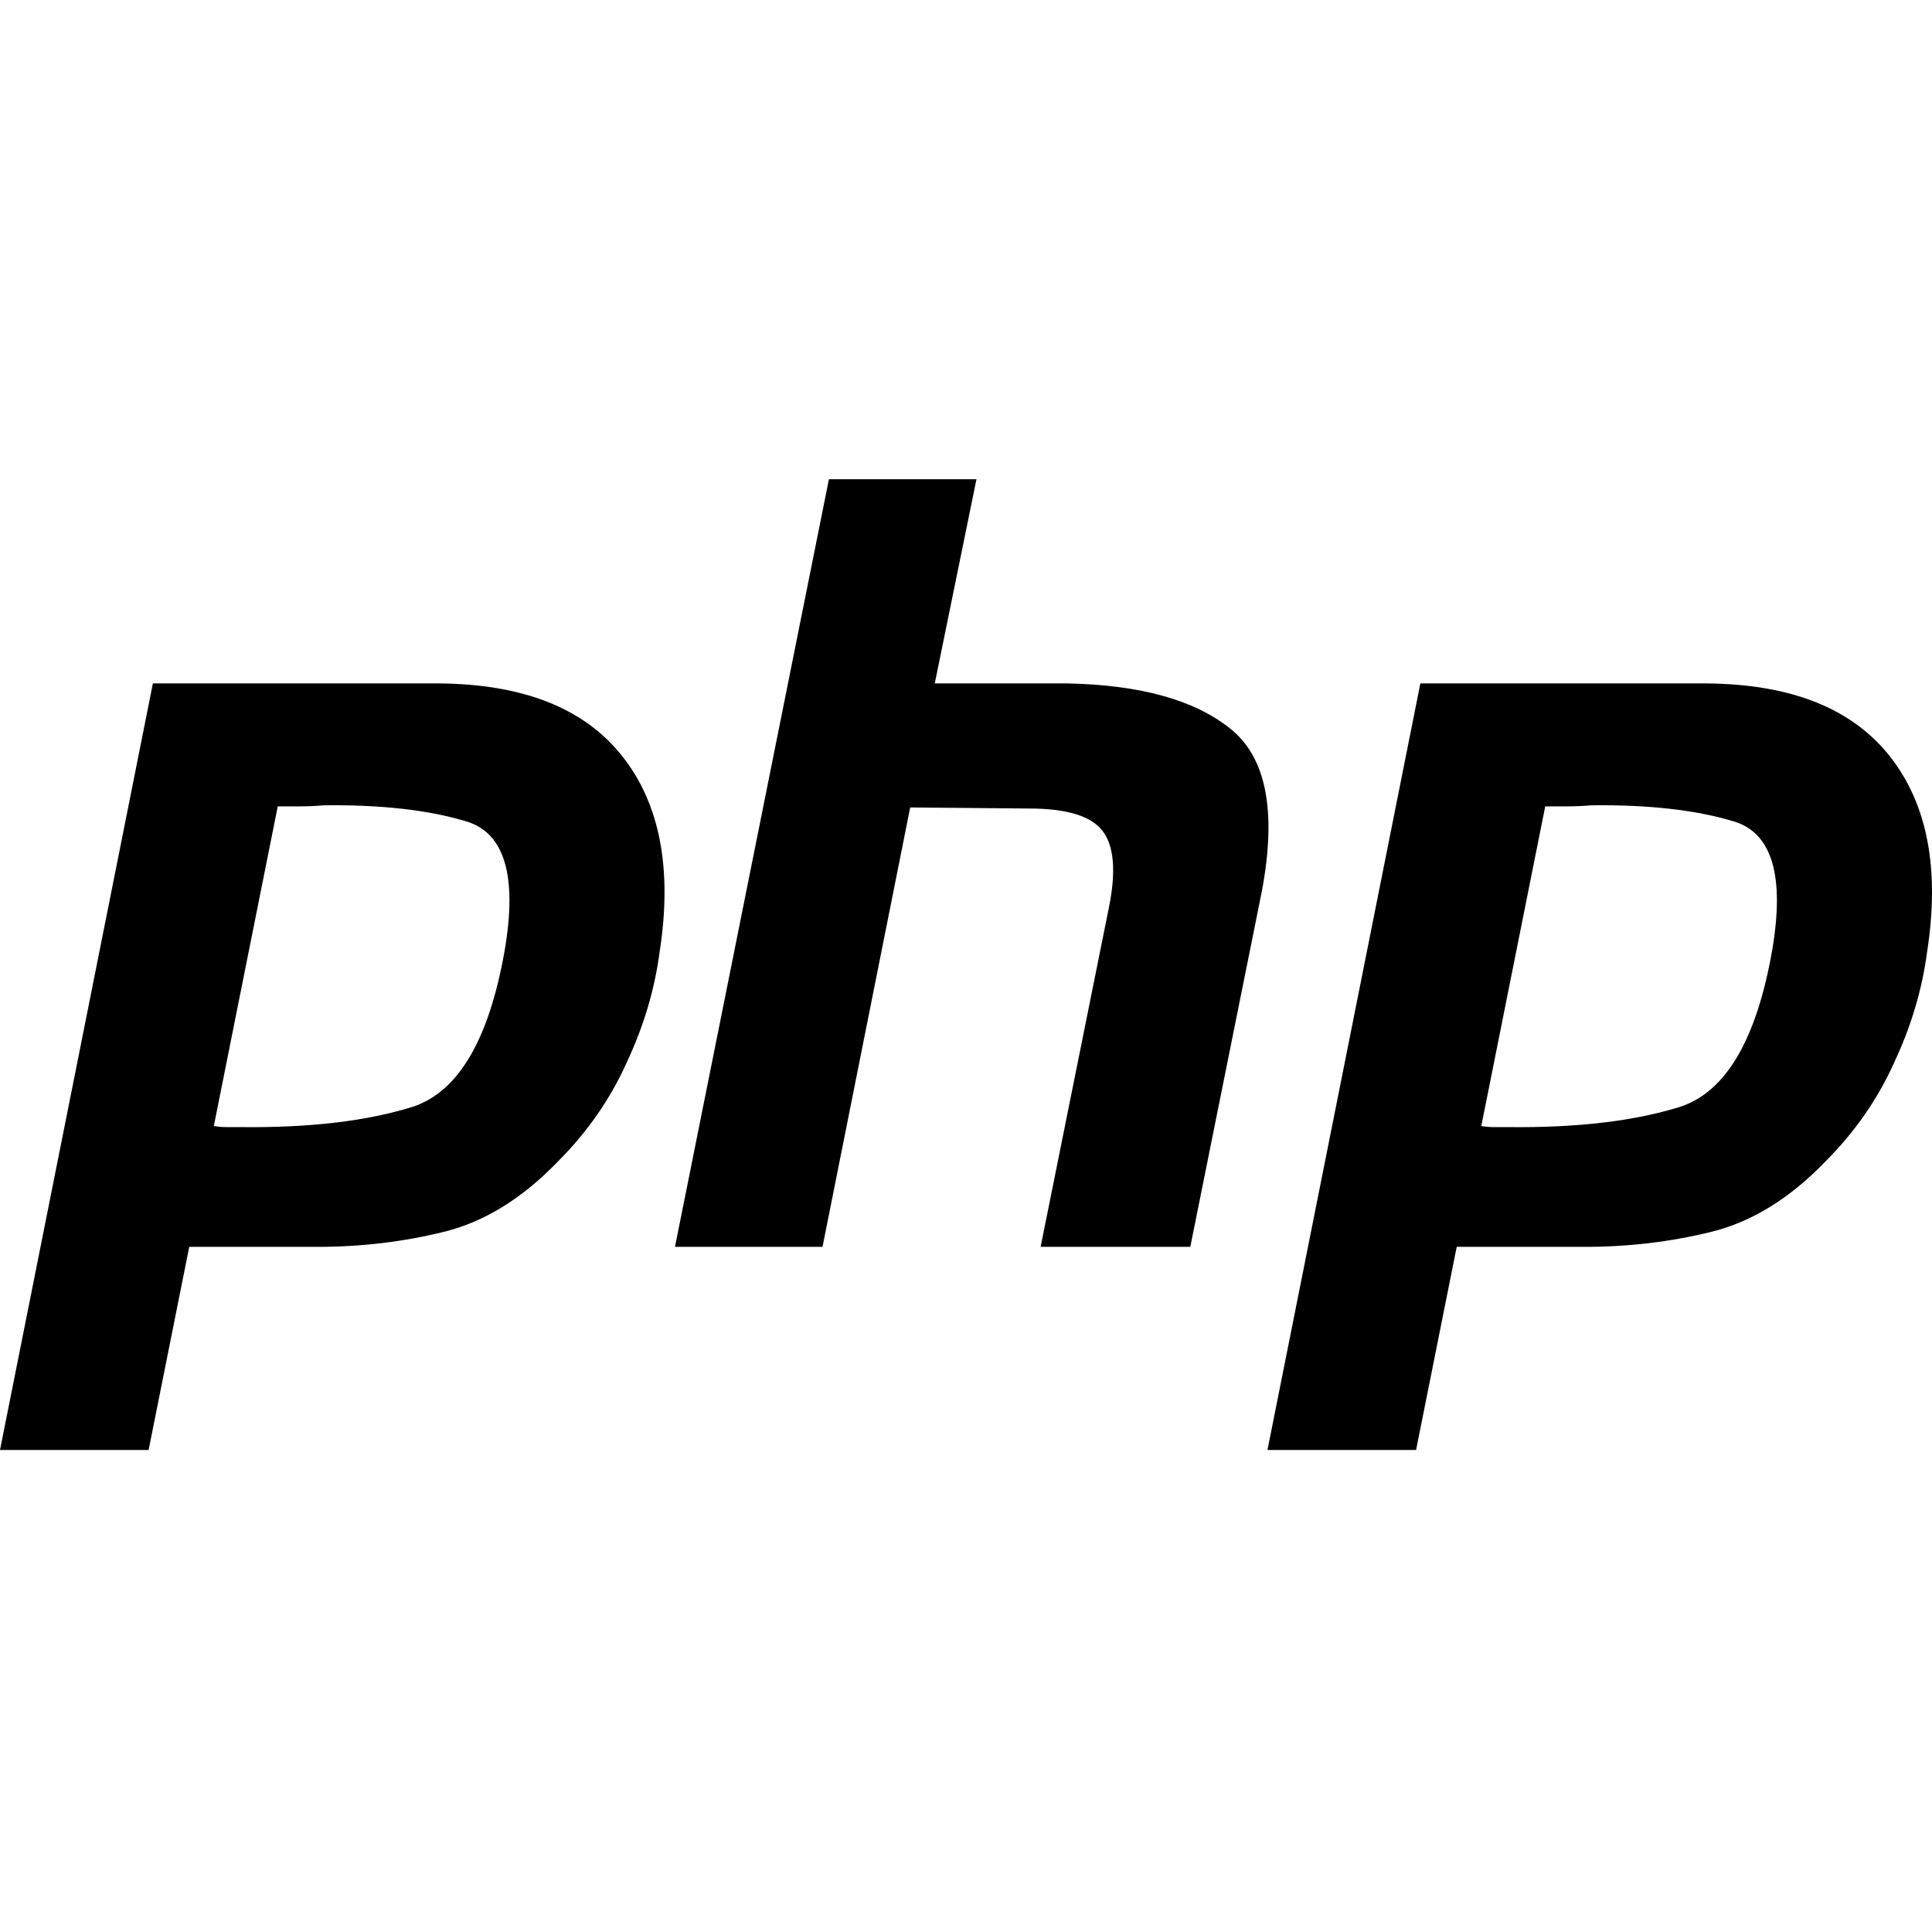
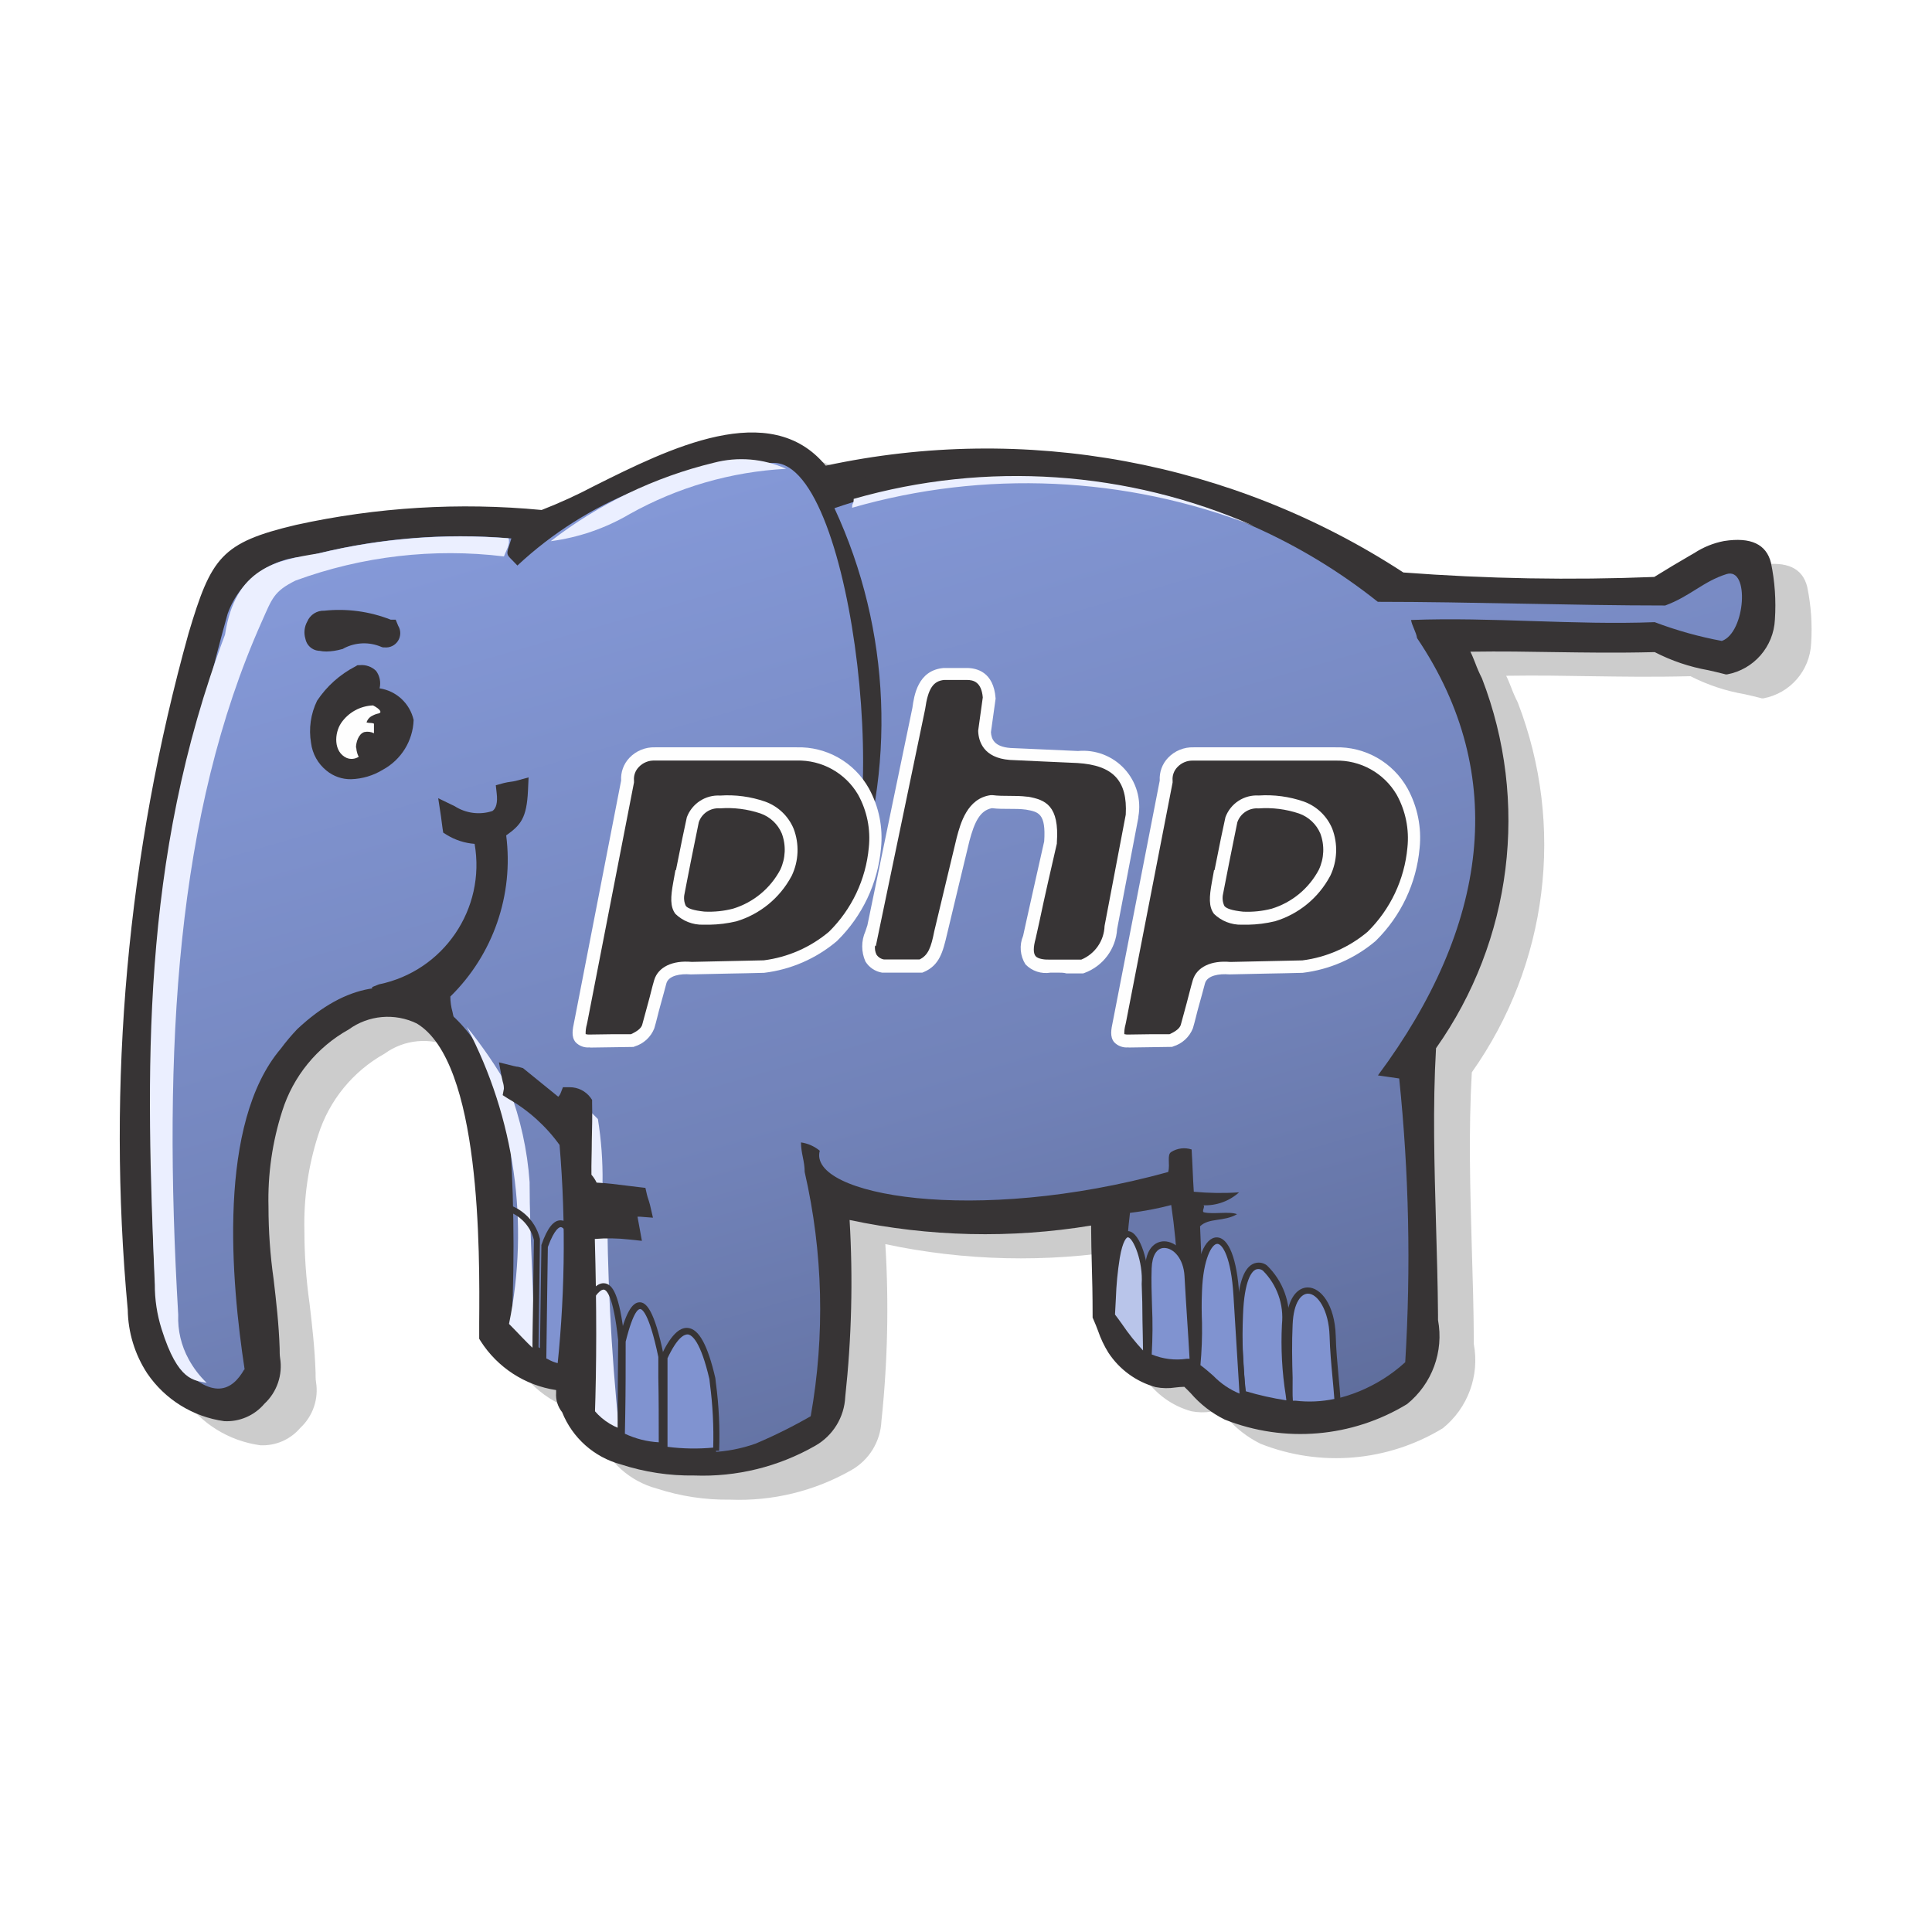
- <svg xmlns="http://www.w3.org/2000/svg" width="800px" height="800px" viewBox="0 -127 512 512" version="1.1" preserveAspectRatio="xMidYMid">
-   <g>
-     <path d="M116.448,54.116 C138.735,54.303 154.884,60.728 164.897,73.382 C174.91,86.035 178.213,103.319 174.813,125.231 C173.493,135.244 170.563,145.064 166.03,154.697 C161.684,164.33 155.643,173.017 147.897,180.763 C138.451,190.584 128.348,196.817 117.581,199.463 C106.815,202.109 95.669,203.43 84.148,203.43 L50.149,203.43 L39.383,257.262 L0,257.262 L40.516,54.116 L116.448,54.116 Z M452.341,54.116 C474.628,54.303 490.778,60.728 500.79,73.382 C510.803,86.035 514.107,103.319 510.707,125.231 C509.386,135.244 506.457,145.064 501.924,154.697 C497.577,164.33 491.537,173.017 483.791,180.763 C474.345,190.584 464.241,196.817 453.475,199.463 C442.708,202.109 431.562,203.43 420.042,203.43 L386.042,203.43 L375.276,257.262 L335.893,257.262 L376.409,54.116 L452.341,54.116 Z M258.775,0 L247.725,54.116 L282.858,54.116 C302.124,54.495 316.477,58.462 325.923,66.015 C335.557,73.569 338.39,87.928 334.423,109.081 L315.44,203.43 L275.774,203.43 L293.907,113.331 C295.794,103.885 295.228,97.182 292.207,93.215 C289.187,89.248 282.671,87.265 272.658,87.265 L241.208,86.982 L217.975,203.43 L178.876,203.43 L219.675,0 L258.775,0 Z M85.848,86.415 C83.582,86.602 81.411,86.698 79.332,86.698 L73.608,86.698 L56.666,171.413 C57.799,171.601 58.932,171.697 60.066,171.697 L64.032,171.697 L64.032,171.697 C82.165,171.884 97.278,170.093 109.365,166.314 C121.452,162.347 129.577,148.56 133.731,124.948 C137.131,105.115 133.731,93.685 123.531,90.665 C113.518,87.645 100.961,86.228 85.848,86.415 Z M421.742,86.415 C419.475,86.602 417.305,86.698 415.225,86.698 L409.501,86.698 L392.559,171.413 C393.692,171.601 394.826,171.697 395.959,171.697 L399.926,171.697 L399.926,171.697 C418.059,171.884 433.171,170.093 445.258,166.314 C457.345,162.347 465.471,148.56 469.624,124.948 C473.024,105.115 469.624,93.685 459.424,90.665 C449.412,87.645 436.854,86.228 421.742,86.415 Z" fill="#000000">
- 
- </path>
-   </g>
+ <svg xmlns="http://www.w3.org/2000/svg" width="800px" height="800px" viewBox="0 0 32 32">
+   <defs>
+     <linearGradient id="a" x1="-134.514" y1="-206.113" x2="-134.455" y2="-206.235" gradientTransform="matrix(247.636, 0, 0, -153.765, 33318.948, -31686.704)" gradientUnits="userSpaceOnUse">
+       <stop offset="0" stop-color="#8a9fe0" />
+       <stop offset="0.588" stop-color="#7182b8" />
+       <stop offset="1" stop-color="#576490" />
+     </linearGradient>
+   </defs>
+   <path d="M14.486,20.381a17.345,17.345,0,0,1-.046,3.133.835.835,0,0,1-.439.709c-.831.617-3.616.765-3.963-.546-.128-.005-.026-.429-.148-.413a1.561,1.561,0,0,1-1.2-.735c.005-1.434.163-6.607-2.4-5.214a2.506,2.506,0,0,0-1.168,1.429,4.91,4.91,0,0,0-.24,1.643c-.02.714.158,1.495.184,2.352.01.383.071.48-.214.806-.459.525-1.26.082-1.693-.495a1.893,1.893,0,0,1-.291-.969,31.065,31.065,0,0,1,1-11.148c.367-1.23.495-1.408,1.663-1.684a12.948,12.948,0,0,1,4.05-.24c1.051-.342,3.545-2.194,4.621-.724a12.527,12.527,0,0,1,9.579,1.75,37.083,37.083,0,0,0,4.259.077c.2-.128.434-.265.638-.383a1.381,1.381,0,0,1,.495-.209c.23-.036.53-.046.6.24a3.292,3.292,0,0,1,.061.893.808.808,0,0,1-.643.76,4.02,4.02,0,0,1-1.148-.372c-1.3.036-2.1-.036-3.4,0,.209.224.2.372.352.668a6.381,6.381,0,0,1-.775,5.979c-.092,1.49.02,2.995.031,4.49.005.515.041,1.005-.444,1.347a3.263,3.263,0,0,1-2.867.24,2.523,2.523,0,0,1-.668-.556,2.807,2.807,0,0,1-.5.01,1.213,1.213,0,0,1-.689-.505,3.606,3.606,0,0,1-.235-.525c0-.7-.026-.974-.026-1.673a10.67,10.67,0,0,1-4.346-.122Z" style="fill:#ccc" />
+   <path d="M12.095,24.839a3.748,3.748,0,0,1-1.217-.184,1.452,1.452,0,0,1-.972-.864.46.46,0,0,1-.1-.322l0-.045a1.8,1.8,0,0,1-1.25-.811l-.024-.039,0-.26c.009-1.182.032-4.323-1.034-4.962a1.1,1.1,0,0,0-1.128.1,2.356,2.356,0,0,0-1.1,1.349,4.783,4.783,0,0,0-.228,1.588,8.525,8.525,0,0,0,.085,1.2c.043.366.087.746.1,1.145,0,.059,0,.11.007.156a.849.849,0,0,1-.26.76.817.817,0,0,1-.665.288,1.849,1.849,0,0,1-1.276-.792,1.973,1.973,0,0,1-.322-1.053A31.068,31.068,0,0,1,3.719,10.887c.375-1.255.54-1.5,1.779-1.793a13.117,13.117,0,0,1,4.068-.247,8.378,8.378,0,0,0,.875-.4c1.232-.616,2.91-1.453,3.831-.334a12.633,12.633,0,0,1,9.567,1.768A36.054,36.054,0,0,0,28,9.953c.2-.123.412-.251.606-.363l.056-.032a1.366,1.366,0,0,1,.494-.2c.444-.069.7.053.777.361a3.477,3.477,0,0,1,.065.939.97.97,0,0,1-.791.909l-.026,0-.025-.007c-.085-.022-.171-.042-.26-.062A3.127,3.127,0,0,1,28,11.2c-.633.016-1.155.007-1.659,0-.433-.007-.878-.015-1.394-.007.032.063.055.124.08.186a2.467,2.467,0,0,0,.112.256,6.533,6.533,0,0,1-.761,6.126c-.056.966-.027,1.957,0,2.916.015.491.03,1,.033,1.5v.086a1.448,1.448,0,0,1-.513,1.393,3.4,3.4,0,0,1-3.02.257,1.8,1.8,0,0,1-.564-.437c-.035-.036-.07-.072-.106-.106-.049,0-.1.006-.145.011a.952.952,0,0,1-.33-.006,1.375,1.375,0,0,1-.783-.571,1.779,1.779,0,0,1-.171-.361c-.023-.061-.047-.123-.076-.188l-.014-.031v-.034c0-.347-.006-.594-.013-.832-.005-.2-.01-.4-.012-.659a10.815,10.815,0,0,1-4-.092,17.55,17.55,0,0,1-.065,2.931.984.984,0,0,1-.5.813A3.748,3.748,0,0,1,12.095,24.839Zm-1.969-1.318h.036l.03.114a1.106,1.106,0,0,0,.791.718,3.912,3.912,0,0,0,2.922-.259.687.687,0,0,0,.375-.6,17.157,17.157,0,0,0,.055-2.976l-.085-.024L14.6,19.8l.041.463a10.678,10.678,0,0,0,4.169.088l.181-.024v.182c0,.347.006.594.013.832s.012.473.013.807c.025.059.047.116.069.171a1.524,1.524,0,0,0,.139.3,1.057,1.057,0,0,0,.6.44.729.729,0,0,0,.216,0,1.888,1.888,0,0,1,.244-.013l.06,0,.044.041c.054.05.108.105.162.16a1.537,1.537,0,0,0,.46.366,3.1,3.1,0,0,0,2.712-.224c.388-.274.383-.65.377-1.127v-.087c0-.5-.018-1-.033-1.492-.029-.987-.059-2.008,0-3.009l0-.066.05-.044a6.184,6.184,0,0,0,.739-5.785,2.755,2.755,0,0,1-.126-.287.911.911,0,0,0-.2-.346l-.241-.259.353-.01c.654-.018,1.188-.009,1.706,0s1.045.018,1.691,0h.047l.04.025a2.716,2.716,0,0,0,.835.289c.082.019.163.037.242.057a.671.671,0,0,0,.471-.609,3.141,3.141,0,0,0-.058-.847c-.014-.061-.041-.176-.416-.117a1.065,1.065,0,0,0-.384.158l-.056.032c-.2.114-.429.253-.631.379l-.037.023h-.043a36.326,36.326,0,0,1-4.278-.077l-.042,0-.035-.024a12.347,12.347,0,0,0-9.461-1.725l-.1.018-.059-.08c-.747-1.02-2.334-.227-3.493.352a7.889,7.889,0,0,1-.95.43l-.032.01-.033,0a12.792,12.792,0,0,0-4,.236c-1.121.264-1.2.4-1.547,1.574a30.75,30.75,0,0,0-1,11.09,1.683,1.683,0,0,0,.258.884,1.551,1.551,0,0,0,1.033.666.5.5,0,0,0,.413-.179.552.552,0,0,0,.182-.532c0-.049-.006-.1-.007-.164-.011-.386-.055-.758-.1-1.118a8.754,8.754,0,0,1-.087-1.243,5.022,5.022,0,0,1,.251-1.7,2.67,2.67,0,0,1,1.24-1.509,1.4,1.4,0,0,1,1.444-.1c1.223.733,1.2,3.89,1.19,5.238v.167a1.4,1.4,0,0,0,1.028.622.2.2,0,0,1,.15.045.4.4,0,0,1,.1.3C10.123,23.471,10.124,23.5,10.126,23.521Zm-.216-.1h0Z" style="fill:#ccc" />
+   <path d="M13.891,19.981a17.345,17.345,0,0,1-.046,3.133.835.835,0,0,1-.439.709c-.831.617-3.616.765-3.963-.546-.128-.005-.026-.429-.148-.413a1.561,1.561,0,0,1-1.2-.735c.005-1.434.163-6.607-2.4-5.214a2.506,2.506,0,0,0-1.168,1.429,4.91,4.91,0,0,0-.24,1.643c-.02.714.158,1.495.184,2.352.01.383.071.48-.214.806-.459.525-1.26.082-1.693-.495a1.893,1.893,0,0,1-.291-.969,31.065,31.065,0,0,1,1-11.148c.367-1.23.495-1.408,1.663-1.684a12.948,12.948,0,0,1,4.05-.24c1.051-.342,3.545-2.194,4.621-.724a12.527,12.527,0,0,1,9.579,1.75,37.083,37.083,0,0,0,4.259.077c.2-.128.434-.265.638-.383a1.381,1.381,0,0,1,.495-.209c.23-.036.53-.046.6.24a3.292,3.292,0,0,1,.061.893.808.808,0,0,1-.643.76,4.02,4.02,0,0,1-1.148-.372c-1.3.036-2.1-.036-3.4,0,.209.224.2.372.352.668a6.381,6.381,0,0,1-.775,5.979c-.092,1.49.02,2.995.031,4.49.005.515.041,1.005-.444,1.347a3.263,3.263,0,0,1-2.867.24,2.523,2.523,0,0,1-.668-.556,2.807,2.807,0,0,1-.5.01,1.213,1.213,0,0,1-.689-.505,3.606,3.606,0,0,1-.235-.525c0-.7-.026-.974-.026-1.673a10.67,10.67,0,0,1-4.346-.122Z" style="fill:#373435" />
+   <path d="M11.5,24.439a3.748,3.748,0,0,1-1.217-.184,1.452,1.452,0,0,1-.972-.864.46.46,0,0,1-.1-.322l0-.045a1.8,1.8,0,0,1-1.25-.811l-.024-.039,0-.26c.009-1.182.032-4.323-1.034-4.962a1.1,1.1,0,0,0-1.128.1,2.356,2.356,0,0,0-1.1,1.349,4.783,4.783,0,0,0-.228,1.588,8.522,8.522,0,0,0,.085,1.2c.043.367.087.746.1,1.146,0,.059,0,.11.007.156a.849.849,0,0,1-.26.76.816.816,0,0,1-.665.288,1.849,1.849,0,0,1-1.276-.792,1.974,1.974,0,0,1-.322-1.053A31.068,31.068,0,0,1,3.124,10.487c.375-1.255.54-1.5,1.779-1.793a13.115,13.115,0,0,1,4.068-.247,8.378,8.378,0,0,0,.875-.4c1.232-.616,2.91-1.454,3.831-.334a12.634,12.634,0,0,1,9.567,1.769,36.037,36.037,0,0,0,4.156.074c.195-.121.413-.252.606-.363l.056-.032a1.366,1.366,0,0,1,.494-.2c.444-.069.7.053.777.361a3.476,3.476,0,0,1,.065.939.97.97,0,0,1-.791.909l-.026,0-.025-.007c-.085-.022-.171-.042-.26-.062a3.127,3.127,0,0,1-.889-.3c-.633.016-1.155.007-1.659,0-.433-.007-.878-.015-1.394-.007.032.063.055.124.08.186a2.467,2.467,0,0,0,.112.256,6.534,6.534,0,0,1-.761,6.126c-.056.966-.027,1.957,0,2.915.014.492.029,1,.033,1.5v.086a1.448,1.448,0,0,1-.512,1.393,3.4,3.4,0,0,1-3.02.257,1.8,1.8,0,0,1-.564-.437c-.035-.036-.07-.072-.106-.106-.049,0-.1.006-.145.011a.95.95,0,0,1-.33-.006,1.375,1.375,0,0,1-.783-.571,1.769,1.769,0,0,1-.171-.361c-.023-.061-.047-.123-.076-.188l-.014-.031v-.034c0-.347-.006-.594-.013-.832-.005-.2-.011-.4-.012-.659a10.817,10.817,0,0,1-4-.092A17.56,17.56,0,0,1,14,23.135a.984.984,0,0,1-.5.813A3.748,3.748,0,0,1,11.5,24.439ZM9.531,23.121h.036l.03.114a1.106,1.106,0,0,0,.791.718,3.911,3.911,0,0,0,2.922-.259.687.687,0,0,0,.375-.6,17.162,17.162,0,0,0,.055-2.976l-.085-.024L14,19.405l.041.463a10.679,10.679,0,0,0,4.169.088l.181-.024v.182c0,.347.006.594.013.832s.012.473.013.807c.025.059.047.116.069.172a1.514,1.514,0,0,0,.139.3,1.057,1.057,0,0,0,.6.44.722.722,0,0,0,.216,0,1.888,1.888,0,0,1,.244-.013l.06,0,.044.041c.054.05.108.1.162.16a1.539,1.539,0,0,0,.46.366,3.1,3.1,0,0,0,2.712-.224c.388-.274.383-.65.377-1.127v-.087c0-.5-.018-1-.033-1.493-.029-.987-.059-2.007,0-3.008l0-.066.05-.044a6.185,6.185,0,0,0,.739-5.785,2.755,2.755,0,0,1-.126-.287.911.911,0,0,0-.2-.346l-.241-.259.353-.01c.654-.018,1.188-.009,1.706,0s1.045.018,1.691,0h.047l.04.025a2.716,2.716,0,0,0,.835.289c.082.019.163.037.242.057a.671.671,0,0,0,.471-.609,3.144,3.144,0,0,0-.058-.847c-.014-.061-.041-.175-.416-.117a1.064,1.064,0,0,0-.384.158l-.057.032c-.2.115-.431.254-.631.379L27.5,9.87h-.043a36.353,36.353,0,0,1-4.278-.077l-.042,0L23.1,9.767a12.347,12.347,0,0,0-9.461-1.725l-.1.018-.059-.08c-.747-1.02-2.334-.227-3.493.352a7.889,7.889,0,0,1-.95.43l-.032.01-.033,0a12.788,12.788,0,0,0-4,.236c-1.121.264-1.2.4-1.547,1.574a30.75,30.75,0,0,0-1,11.09,1.683,1.683,0,0,0,.258.884,1.551,1.551,0,0,0,1.033.666.493.493,0,0,0,.413-.179.552.552,0,0,0,.182-.532c0-.049-.006-.1-.007-.164-.011-.386-.055-.758-.1-1.118a8.743,8.743,0,0,1-.087-1.243,5.022,5.022,0,0,1,.251-1.7,2.67,2.67,0,0,1,1.24-1.509,1.4,1.4,0,0,1,1.444-.1c1.223.733,1.2,3.89,1.19,5.238v.167A1.4,1.4,0,0,0,9.28,22.7a.2.2,0,0,1,.15.045.4.4,0,0,1,.1.3C9.528,23.071,9.529,23.1,9.531,23.121Zm-.216-.1h0Z" style="fill:#373435" />
+   <path d="M18.572,19.946a4.782,4.782,0,0,0,.946-.189,11.582,11.582,0,0,1,.137,2.749,1.177,1.177,0,0,1-1.134-.663A8.774,8.774,0,0,1,18.572,19.946Z" style="fill:#6978ab" />
+   <path d="M19.622,22.666a1.33,1.33,0,0,1-1.242-.749l-.015-.028,0-.032a8.978,8.978,0,0,1,.052-1.932l.016-.124.124-.014a4.7,4.7,0,0,0,.915-.182l.164-.053.04.168a10.177,10.177,0,0,1,.147,2.484l-.008.459-.154,0Zm-.944-.87a1,1,0,0,0,.821.545l0-.144a10.985,10.985,0,0,0-.1-2.238,5.036,5.036,0,0,1-.683.13A8.609,8.609,0,0,0,18.677,21.8Z" style="fill:#373435" />
+   <path d="M4.052,22.683c-.225-1.474-.454-4.075.6-5.315a3.452,3.452,0,0,1,.27-.321c1.663-1.566,3.112-.219,3.505,1.515a27.314,27.314,0,0,1,.051,3.295,1.109,1.109,0,0,0,1.051.6c.153.316.112.551.286.76a2.5,2.5,0,0,0,2.7.694,8.441,8.441,0,0,0,.913-.454,10.14,10.14,0,0,0-.1-4.045c0-.184-.061-.306-.061-.49a.626.626,0,0,1,.311.138c-.2.734,2.556,1.239,5.771.352.036-.128-.026-.286.051-.332a.4.4,0,0,1,.337-.041c.015.235.02.464.036.7a4.654,4.654,0,0,0,.75.01.838.838,0,0,1-.6.214c.056,0-.031.107.02.117.148.036.429-.02.546.031-.219.128-.464.056-.612.2.036.78.056,1.617.087,2.4a2.591,2.591,0,0,0,3.311-.148,28.633,28.633,0,0,0-.1-4.7c-.117-.015-.235-.036-.352-.051,1.827-2.458,2.179-4.973.648-7.243-.015-.1-.082-.2-.1-.3,1.332-.051,2.7.087,4.036.036a6.478,6.478,0,0,0,1.112.311c.393-.138.464-1.229.077-1.107s-.6.367-1.015.52c-1.531,0-3.23-.061-4.76-.061a9.5,9.5,0,0,0-9-1.551,8.371,8.371,0,0,1,.26,6.427c-.087.286-1.408,1.122-.327.209,1.092-.928.408-7.375-.934-7.386a6.327,6.327,0,0,0-4.25,1.7c-.209-.224-.194-.133-.1-.449a9.863,9.863,0,0,0-3.4.3,1.428,1.428,0,0,0-1.3.949,33.949,33.949,0,0,0-1.2,11.094,4.574,4.574,0,0,0,.352,1.3c.6.658.924.469,1.123.122Z" style="fill:url(#a)" />
+   <path d="M6.446,10.422a2.187,2.187,0,0,0-1.063-.149.144.144,0,0,0-.153.1.2.2,0,0,0-.02.154c.031.087.036.082.112.1a.648.648,0,0,0,.3-.026.883.883,0,0,1,.746-.036c.112-.005.123-.051.087-.139Z" style="fill:#373435" />
+   <path d="M5.406,10.791a.566.566,0,0,1-.118-.012l-.013,0a.246.246,0,0,1-.217-.2.367.367,0,0,1,.031-.284.294.294,0,0,1,.283-.18,2.335,2.335,0,0,1,1.1.149h.082l.041.1a.237.237,0,0,1-.227.359H6.344l-.027-.008a.722.722,0,0,0-.62.022l-.018.011-.02.005A.989.989,0,0,1,5.406,10.791Zm-.044-.323a.5.5,0,0,0,.2-.02l.054-.027c-.07,0-.141,0-.213.011H5.377l-.006.012A.075.075,0,0,0,5.362,10.468Z" style="fill:#373435" />
+   <path d="M5.622,11.687a.549.549,0,0,1,.507-.311c.02-.128,0-.2-.164-.2a1.535,1.535,0,0,0-.578.51,1.051,1.051,0,0,0-.077.6.538.538,0,0,0,.2.352.666.666,0,0,0,.752-.031c.358-.209.716-.806.087-1.031a.963.963,0,0,0-.732.153c-.01.005-.015-.015,0-.041Z" style="fill:#373435" />
+   <path d="M5.816,12.906a.622.622,0,0,1-.408-.142.7.7,0,0,1-.256-.458,1.154,1.154,0,0,1,.1-.7,1.7,1.7,0,0,1,.635-.568l.035-.021H5.96a.338.338,0,0,1,.269.095.348.348,0,0,1,.058.289h0a.683.683,0,0,1,.564.524.975.975,0,0,1-.508.823A1.067,1.067,0,0,1,5.816,12.906ZM5.493,11.84a1.082,1.082,0,0,0-.024.432.38.38,0,0,0,.145.248c.193.161.506-.011.567-.047a.674.674,0,0,0,.352-.518c-.009-.1-.089-.172-.237-.225a.824.824,0,0,0-.593.138l-.013.007-.107.054-.088-.089Z" style="fill:#373435" />
+   <path d="M5.9,12.381a.4.4,0,0,0,.021.107.211.211,0,0,0,.021.046.215.215,0,0,1-.2.02c-.221-.1-.205-.41-.092-.578a.671.671,0,0,1,.529-.292c.118.061.154.118.092.133a.337.337,0,0,0-.1.036.183.183,0,0,0-.1.113c.051.015.077,0,.123.02v.159a.24.24,0,0,0-.159-.02c-.1.031-.139.174-.139.261Z" style="fill:#fefefe" />
+   <path d="M6.323,16.459A2.19,2.19,0,0,0,8,13.834a1.1,1.1,0,0,1-.511-.138c-.01-.066-.015-.133-.026-.2.414.2,1,.26.924-.373.056-.015.143-.02.2-.036-.02.444-.1.485-.373.674a3.01,3.01,0,0,1-.9,2.666.881.881,0,0,0,.036.414,1.233,1.233,0,0,0-1.026-.373Z" style="fill:#373435" />
+   <path d="M7.632,17.391l-.4-.442a1.081,1.081,0,0,0-.906-.32l-.162,0v-.28l.113-.045a2.02,2.02,0,0,0,1.584-2.327,1.028,1.028,0,0,1-.458-.147l-.062-.039L7.33,13.72c-.005-.035-.01-.07-.014-.105s-.007-.062-.012-.094l-.046-.3.273.132a.734.734,0,0,0,.625.08c.064-.045.088-.143.071-.291l-.015-.136.132-.036a.994.994,0,0,1,.119-.022.721.721,0,0,0,.08-.014l.212-.058-.01.219c-.021.456-.121.571-.361.742a3.172,3.172,0,0,1-.925,2.669.941.941,0,0,0,.035.252Zm-.7-1.008a1.2,1.2,0,0,1,.21.09.431.431,0,0,1,.021-.1l.011-.032.023-.025q.128-.137.237-.275A2.643,2.643,0,0,1,6.932,16.383Z" style="fill:#373435" />
+   <path d="M22.157,23.213c-.025-.377-.071-.708-.082-1.086-.025-.866-.683-1.055-.719-.189-.02.454,0,.882,0,1.31A2.244,2.244,0,0,0,22.157,23.213Z" style="fill:#8093d0" />
+   <path d="M21.739,23.32c-.1,0-.194-.006-.289-.012L21.3,23.3v-.05c0-.142,0-.283,0-.425,0-.286-.009-.582,0-.887.019-.453.2-.614.361-.614h0c.213,0,.447.283.463.8.006.231.026.442.046.665.013.136.025.274.035.418l0,.043-.041.012A1.523,1.523,0,0,1,21.739,23.32ZM21.41,23.2l.048,0a1.993,1.993,0,0,0,.643-.029c-.009-.128-.021-.251-.032-.372-.021-.225-.04-.437-.047-.672-.013-.431-.2-.7-.357-.7h0c-.108,0-.239.134-.255.512-.014.3-.009.6,0,.881C21.408,22.948,21.41,23.073,21.41,23.2Z" style="fill:#373435" />
+   <path d="M21.368,23.257a6.358,6.358,0,0,1-.081-1.317c.056-.8-.7-1.643-.751-.158a7.955,7.955,0,0,0,.051,1.3A5.155,5.155,0,0,0,21.368,23.257Z" style="fill:#8093d0" />
+   <path d="M21.429,23.321l-.069-.011a5.145,5.145,0,0,1-.79-.175l-.032-.011,0-.033a7.975,7.975,0,0,1-.051-1.31c.016-.479.1-.763.263-.845a.221.221,0,0,1,.234.023,1.2,1.2,0,0,1,.361.985A5.475,5.475,0,0,0,21.4,23.1Zm-.794-.277a5,5,0,0,0,.671.15l-.01-.083a5.645,5.645,0,0,1-.063-1.174,1.1,1.1,0,0,0-.313-.889.119.119,0,0,0-.126-.018c-.055.028-.185.159-.206.754A7.9,7.9,0,0,0,20.635,23.044Z" style="fill:#373435" />
+   <path d="M20.588,23.15l-.107-1.7c-.077-1.269-.587-1.121-.628-.076-.02.494.02.764-.026,1.259.24.163.49.484.761.51Z" style="fill:#8093d0" />
+   <path d="M20.583,23.2a1.1,1.1,0,0,1-.555-.331,2.5,2.5,0,0,0-.23-.188l-.026-.018,0-.031a6.217,6.217,0,0,0,.021-.72c0-.162,0-.329,0-.536.021-.533.162-.879.359-.881h0c.2,0,.338.357.374.956l.107,1.7h0v0l-.054,0Zm-.7-.589c.072.052.144.116.215.178a1.28,1.28,0,0,0,.432.293l-.1-1.624c-.038-.629-.181-.856-.268-.856h0c-.09,0-.233.249-.253.779-.009.2-.006.371,0,.531A6.444,6.444,0,0,1,19.883,22.609Z" style="fill:#373435" />
+   <path d="M11.865,24.028a7.005,7.005,0,0,0-.061-1.191c-.214-.92-.484-1.033-.8-.353v1.528a3.474,3.474,0,0,0,.862.01Z" style="fill:#8093d0" />
+   <path d="M11.542,24.1c-.166,0-.332-.015-.495-.03l-.1-.009,0-1.6c.153-.329.3-.482.448-.466.182.019.326.282.453.829l.01.087a6.605,6.605,0,0,1,.053,1.118h-.052l.007.046A2.073,2.073,0,0,1,11.542,24.1Zm-.486-.136h0a3.437,3.437,0,0,0,.757.013,6.638,6.638,0,0,0-.054-1.053l-.009-.081c-.146-.627-.288-.734-.359-.741-.055,0-.168.039-.335.395Z" style="fill:#373435" />
+   <path d="M10.3,23.776c.005-.586.01-.974.01-1.56.214-.862.433-.775.647.26.005.556.01.918.01,1.473a1.647,1.647,0,0,1-.673-.173Z" style="fill:#8093d0" />
+   <path d="M11.017,24.009l-.09-.01a1.627,1.627,0,0,1-.663-.177l-.175-.1h.154l0-.3c0-.41.007-.749.007-1.211l0-.013c.108-.434.214-.628.345-.628h0c.1,0,.241.105.4.89l0,.346c0,.385.007.7.007,1.139Zm-.667-.262a1.517,1.517,0,0,0,.561.142c0-.406,0-.711-.007-1.078l0-.335c-.157-.753-.277-.794-.3-.794s-.109.012-.241.54c0,.459,0,.8-.007,1.206Z" style="fill:#373435" />
+   <path d="M9.5,22.623c.031-.49.133-.985.163-1.475-.2-.97-.418-1.143-.647-.51-.01.628-.015,1.261-.025,1.889a.711.711,0,0,0,.51.1Z" style="fill:#8093d0" />
+   <path d="M9.373,22.7a.8.8,0,0,1-.348-.1l-.084-.038v-.035q.008-.471.013-.944t.013-.945l0-.017c.1-.287.206-.416.326-.408s.259.121.424.926v.014c-.015.247-.049.5-.082.741s-.066.49-.081.732v.046l-.042.009A.679.679,0,0,1,9.373,22.7Zm-.324-.2.02.009a.61.61,0,0,0,.385.082c.016-.235.048-.474.08-.705s.065-.486.081-.727c-.157-.763-.289-.831-.326-.834-.02,0-.1.017-.215.33q-.008.466-.013.935T9.049,22.492Z" style="fill:#373435" />
+   <path d="M19.021,22.468c.041-.521-.015-.955,0-1.465.015-.618.626-.439.652.128s.056.858.087,1.424a1.309,1.309,0,0,1-.733-.087Z" style="fill:#8093d0" />
+   <path d="M19.463,22.618a.922.922,0,0,1-.451-.1h-.044v-.057a7.342,7.342,0,0,0,.006-.836c-.006-.2-.013-.407-.006-.626.008-.322.167-.438.313-.439h0c.2,0,.427.215.442.566.015.289.03.5.044.721s.028.423.043.7l0,.054-.155.006C19.592,22.615,19.527,22.618,19.463,22.618Zm-.387-.184a1.1,1.1,0,0,0,.579.072l.048,0c-.014-.253-.027-.451-.04-.648-.014-.217-.028-.433-.044-.723s-.183-.465-.336-.465h0c-.125,0-.2.127-.208.336s0,.421.006.62A7.778,7.778,0,0,1,19.076,22.434Z" style="fill:#373435" />
+   <path d="M18.989,22.487c-.015-.382-.01-.841-.025-1.223.036-.525-.326-1.3-.468-.438a8.571,8.571,0,0,0-.081.963A4.066,4.066,0,0,0,18.989,22.487Z" style="fill:#b9c5ea" />
+   <path d="M19.046,22.595l-.089-.064A2.556,2.556,0,0,1,18.5,22c-.048-.067-.092-.128-.128-.174l-.013-.016v-.02c.007-.1.012-.2.016-.28a5.486,5.486,0,0,1,.066-.688c.018-.112.074-.452.253-.43.2.024.343.558.321.88.008.186.01.4.013.607s.005.42.013.61Zm-.578-.822c.035.045.075.1.119.162a3.567,3.567,0,0,0,.345.433c0-.158-.007-.327-.009-.491,0-.206-.005-.42-.013-.61.025-.372-.14-.763-.227-.773-.019-.006-.088.054-.136.341a5.4,5.4,0,0,0-.065.676C18.478,21.591,18.474,21.676,18.468,21.772Z" style="fill:#373435" />
+   <path d="M14.443,15.459c.26-1.24.515-2.48.775-3.725.041-.291.117-.551.423-.577h.372c.224,0,.352.133.372.4l-.076.551c.01.225.148.352.423.373.372.015.75.036,1.122.051.561.036.938.276.9.975-.117.617-.235,1.235-.352,1.847a.725.725,0,0,1-.474.648c-.168-.01-.357.01-.525,0-.291.015-.459-.092-.352-.475.107-.485.24-1.092.352-1.577.041-.577-.173-.607-.4-.648-.194-.026-.382,0-.576-.026-.286.041-.393.316-.474.623-.122.515-.25,1.031-.372,1.551-.056.281-.117.464-.326.551h-.622q-.352-.077-.2-.551Z" style="fill:#373435" />
+   <path d="M17.509,16.11c-.037,0-.073,0-.109,0a.468.468,0,0,1-.415-.137.511.511,0,0,1-.039-.473l.061-.278c.093-.422.2-.893.288-1.286.031-.465-.094-.488-.3-.526-.186-.025-.365,0-.565-.024-.2.036-.291.235-.373.542-.054.227-.11.458-.166.689-.069.286-.138.572-.206.86s-.123.514-.389.625l-.02.008-.666,0a.4.4,0,0,1-.276-.185.616.616,0,0,1,0-.5l.033-.1q.2-.969.4-1.939.172-.83.345-1.661c.028-.2.087-.625.519-.661h.381c.164,0,.445.064.478.5v.011l-.077.552c.007.113.054.242.324.262l.561.025.557.025a.928.928,0,0,1,1,1.087l0,.014c-.117.618-.235,1.235-.352,1.848a.829.829,0,0,1-.543.728l-.02.007h-.022c-.079,0-.164,0-.253,0C17.614,16.108,17.561,16.11,17.509,16.11Zm-.108-.216h.006c.079,0,.164,0,.253,0s.168,0,.25,0a.625.625,0,0,0,.385-.557q.176-.92.351-1.844c.031-.562-.208-.818-.8-.855l-.556-.025-.563-.026c-.44-.033-.518-.311-.525-.474V12.1l.076-.549c-.023-.256-.154-.289-.265-.289h-.372c-.184.016-.27.143-.318.485-.117.562-.232,1.115-.347,1.668q-.214,1.033-.43,2.064l-.04.193-.012-.012a.261.261,0,0,0,.023.151.187.187,0,0,0,.126.081h.587c.143-.068.192-.2.244-.466.069-.292.138-.579.207-.865q.084-.346.166-.691c.061-.228.172-.648.563-.7l.014,0,.015,0c.182.024.372,0,.576.026l.014,0c.286.052.519.145.476.759l0,.017c-.091.394-.2.868-.289,1.292l-.063.284c-.04.143-.04.241,0,.289s.157.061.243.057Z" style="fill:#fefefe" />
+   <path d="M9.624,16.894c.255-1.322.515-2.644.771-3.961a.426.426,0,0,1,.449-.449h2.348a1.231,1.231,0,0,1,1.107.623,1.587,1.587,0,0,1,.189.934,2.35,2.35,0,0,1-.694,1.465,2.186,2.186,0,0,1-1.148.5c-.4.01-.8.015-1.2.026-.23-.02-.459.041-.515.225-.071.25-.122.5-.194.745a.42.42,0,0,1-.265.23c-.23.005-.464.005-.694.01C9.532,17.246,9.583,17.1,9.624,16.894Zm1.638-2.266c.066-.347.148-.74.209-1.046a.452.452,0,0,1,.449-.3,1.825,1.825,0,0,1,.715.092.766.766,0,0,1,.383,1.082,1.437,1.437,0,0,1-.852.7,1.651,1.651,0,0,1-.51.051c-.439-.046-.475-.163-.4-.582Z" style="fill:#373435" />
+   <path d="M9.766,17.348a.283.283,0,0,1-.232-.085c-.076-.091-.05-.214-.023-.344l.009-.045q.211-1.092.425-2.184.172-.882.343-1.762a.5.5,0,0,1,.138-.377.559.559,0,0,1,.423-.173h2.343a1.327,1.327,0,0,1,1.2.681,1.693,1.693,0,0,1,.2.99,2.458,2.458,0,0,1-.724,1.532l-.012.011a2.288,2.288,0,0,1-1.2.521c-.206.006-.407.009-.607.013l-.6.013h-.012c-.161-.014-.364.016-.4.15s-.065.244-.1.367-.062.25-.1.377a.509.509,0,0,1-.326.3l-.019.008h-.02l-.345.005-.349.005Zm-.067-.22a.226.226,0,0,0,.076.007l.352-.005.322,0c.108-.048.17-.1.187-.154.035-.123.065-.245.1-.368s.062-.25.1-.376c.065-.214.3-.329.621-.3l.594-.013.6-.013a2.083,2.083,0,0,0,1.08-.474,2.246,2.246,0,0,0,.659-1.392,1.487,1.487,0,0,0-.178-.879,1.144,1.144,0,0,0-1.018-.564H10.844a.343.343,0,0,0-.263.107.285.285,0,0,0-.08.226l0,.015,0,.015q-.172.887-.346,1.777-.213,1.091-.425,2.184l-.01.047a.541.541,0,0,0-.02.166Zm2.052-1.812c-.035,0-.07,0-.106,0a.636.636,0,0,1-.458-.179c-.089-.119-.081-.277-.035-.528l.036-.2.007.007c.035-.179.073-.363.108-.536l.073-.343a.555.555,0,0,1,.552-.36,1.889,1.889,0,0,1,.745.1.806.806,0,0,1,.472.449.99.99,0,0,1-.03.776l-.007.013a1.536,1.536,0,0,1-.911.745A2.067,2.067,0,0,1,11.75,15.316Zm-.413-.512a.307.307,0,0,0,.021.2c.035.046.133.076.308.095a1.579,1.579,0,0,0,.476-.049,1.322,1.322,0,0,0,.781-.645.775.775,0,0,0,.025-.6.6.6,0,0,0-.351-.331,1.712,1.712,0,0,0-.674-.085.34.34,0,0,0-.35.23l-.061.3c-.048.236-.1.493-.145.729Z" style="fill:#fefefe" />
+   <path d="M18.545,16.894c.255-1.322.515-2.644.771-3.961a.426.426,0,0,1,.449-.449h2.348a1.231,1.231,0,0,1,1.107.623,1.587,1.587,0,0,1,.189.934,2.35,2.35,0,0,1-.694,1.465,2.186,2.186,0,0,1-1.148.5c-.4.01-.8.015-1.2.026-.23-.02-.459.041-.515.225-.071.25-.122.5-.194.745a.42.42,0,0,1-.265.23c-.23.005-.464.005-.694.01C18.453,17.246,18.5,17.1,18.545,16.894Zm1.638-2.266c.066-.347.148-.74.209-1.046a.452.452,0,0,1,.449-.3,1.825,1.825,0,0,1,.715.092.766.766,0,0,1,.383,1.082,1.437,1.437,0,0,1-.852.7,1.651,1.651,0,0,1-.51.051c-.439-.046-.475-.163-.4-.582Z" style="fill:#373435" />
+   <path d="M18.687,17.348a.284.284,0,0,1-.232-.085c-.076-.091-.05-.214-.023-.344l.009-.045q.21-1.089.423-2.176.173-.886.345-1.77a.5.5,0,0,1,.138-.377.559.559,0,0,1,.423-.173h2.343a1.327,1.327,0,0,1,1.2.681,1.694,1.694,0,0,1,.2.99,2.459,2.459,0,0,1-.724,1.532l-.012.011a2.288,2.288,0,0,1-1.2.521c-.206.006-.407.009-.607.013l-.6.013h-.012c-.162-.014-.364.016-.4.15s-.065.244-.1.366-.062.251-.1.377a.509.509,0,0,1-.326.3l-.019.008h-.02l-.345.005-.349.005Zm-.067-.22a.238.238,0,0,0,.076.007l.352-.005.322,0c.108-.048.17-.1.187-.154.035-.123.066-.246.1-.368s.062-.249.1-.375c.065-.214.3-.329.621-.3l.594-.013.6-.013a2.083,2.083,0,0,0,1.08-.474,2.246,2.246,0,0,0,.659-1.392,1.486,1.486,0,0,0-.178-.879,1.144,1.144,0,0,0-1.018-.564H19.765a.341.341,0,0,0-.263.107.285.285,0,0,0-.08.226l0,.015,0,.015q-.173.891-.347,1.785-.212,1.087-.423,2.176h0l-.01.047a.541.541,0,0,0-.02.166Zm2.052-1.812c-.035,0-.07,0-.106,0a.636.636,0,0,1-.458-.179c-.089-.119-.081-.277-.035-.528l.036-.2.007.007c.035-.18.073-.365.108-.539l.073-.341a.552.552,0,0,1,.552-.36,1.9,1.9,0,0,1,.745.1.806.806,0,0,1,.472.449.99.99,0,0,1-.03.776l-.007.013a1.536,1.536,0,0,1-.911.745A2.067,2.067,0,0,1,20.672,15.316Zm-.414-.511a.307.307,0,0,0,.021.2c.035.046.133.076.308.095a1.58,1.58,0,0,0,.476-.049,1.322,1.322,0,0,0,.781-.645.775.775,0,0,0,.025-.6.6.6,0,0,0-.351-.331,1.709,1.709,0,0,0-.674-.085.341.341,0,0,0-.35.23l-.061.3c-.048.237-.1.495-.145.731Z" style="fill:#fefefe" />
+   <path d="M3.425,22.906a1.615,1.615,0,0,1-.3-.393,1.41,1.41,0,0,1-.173-.735c-.26-4.433-.031-8.31,1.382-11.478.173-.388.2-.505.561-.684a7.429,7.429,0,0,1,3.452-.4c.036-.1.107-.2.076-.3a9.955,9.955,0,0,0-3.146.25c-.7.112-1.382.235-1.55,1.347-1.412,3.739-1.31,7.28-1.163,10.759a2.433,2.433,0,0,0,.112.74c.275.877.541.847.75.893Z" style="fill:#ebefff" />
+   <path d="M8.848,22.351c0-.923-.076-1.846-.076-2.773a5.413,5.413,0,0,0-.341-1.545,7.481,7.481,0,0,0-.7-1.025,7.387,7.387,0,0,1,.7,4.92C8.573,22.07,8.7,22.213,8.848,22.351Z" style="fill:#ebefff" />
+   <path d="M8.924,22.534l-.071-.027a1.536,1.536,0,0,1-.66-.542l-.069-.087h.065c.015-.331.009-.634,0-.928-.006-.31-.013-.63.005-.982l0-.059.059.009a.788.788,0,0,1,.69.6l0,.008v.008c-.005.344-.009.65-.013.955s-.008.622-.013.97Zm-.631-.614a1.519,1.519,0,0,0,.526.458c0-.316.008-.6.012-.891,0-.3.008-.607.013-.947a.672.672,0,0,0-.544-.505c-.014.324-.008.623,0,.913C8.3,21.255,8.31,21.572,8.293,21.92Z" style="fill:#373435" />
+   <path d="M10.252,23.657a1.022,1.022,0,0,1-.5-.423c-.036-1.648-.067-3.3-.1-4.949l.251.25a6.049,6.049,0,0,1,.077,1.051l.077.2A37.7,37.7,0,0,0,10.252,23.657Z" style="fill:#ebefff" />
+   <path d="M10.335,24.023,10.265,24a1.209,1.209,0,0,1-.673-.586L9.585,23.4V23.38c0-.549.01-1.117.01-1.673v-.014l.007-.012c.151-.275.281-.452.423-.424.111.022.236.151.32.935,0,.583-.01,1.177-.01,1.758Zm-.643-.65a1.124,1.124,0,0,0,.537.5c0-.557.005-1.124.01-1.674-.078-.729-.19-.829-.234-.838s-.13.047-.3.359C9.7,22.27,9.7,22.831,9.692,23.374Zm-.044.009h0Z" style="fill:#373435" />
+   <path d="M8.5,18.057a.708.708,0,0,0-.036-.25c.041.01.082.015.122.026l.647.526a.377.377,0,0,0,.2-.2.27.27,0,0,1,.214.1c.01.419-.02.832-.01,1.25a.356.356,0,0,1,.122.225,7.181,7.181,0,0,1,.8.077c.015.066.036.107.051.174a4.038,4.038,0,0,0-.9,0v.189a2.838,2.838,0,0,1,.7.051c.01.056.015.082.025.138a2.831,2.831,0,0,0-.749.01c.031,1.031.041,2.052,0,3.088-.082-.194-.239-.383-.326-.577a19.57,19.57,0,0,0,.061-3.976A2.746,2.746,0,0,0,8.5,18.057Z" style="fill:#373435" />
+   <path d="M9.544,23.524a1.979,1.979,0,0,0-.155-.274,2.414,2.414,0,0,1-.17-.3L9.2,22.909l.006-.045a19.407,19.407,0,0,0,.062-3.9,2.7,2.7,0,0,0-.852-.767l-.09-.058.02-.106a.343.343,0,0,0-.018-.113c-.007-.027-.013-.053-.018-.079l-.046-.245.242.06.052.011c.023,0,.047.009.07.015l.034.009.584.474a.156.156,0,0,0,.039-.057l.039-.1h.111a.427.427,0,0,1,.345.171l.027.039v.048c.005.213,0,.427-.005.633,0,.183-.009.372-.006.558a.572.572,0,0,1,.086.131c.166.007.33.029.49.049l.206.025.112.013.025.11a.73.73,0,0,0,.021.072c.01.031.021.063.03.1l.049.212-.217-.017-.039,0,.073.4-.211-.022a2.894,2.894,0,0,0-.569-.009c.032,1.14.03,2.082,0,2.954ZM9.53,22.86l.019.036q0-.108,0-.219Q9.542,22.769,9.53,22.86ZM9.315,18.5a1.989,1.989,0,0,1,.175.215c0-.115,0-.231,0-.346A.62.62,0,0,1,9.315,18.5Z" style="fill:#373435" />
+   <path d="M9.121,8.964a3.473,3.473,0,0,0,1.307-.449,5.948,5.948,0,0,1,2.593-.75,1.8,1.8,0,0,0-1.2-.1A7.176,7.176,0,0,0,9.121,8.964Z" style="fill:#ebefff" />
+   <path d="M14.114,8.41a10.412,10.412,0,0,1,6.65.3,9.77,9.77,0,0,0-6.624-.447C14.139,8.365,14.114,8.314,14.114,8.41Z" style="fill:#ebefff" />
</svg>
